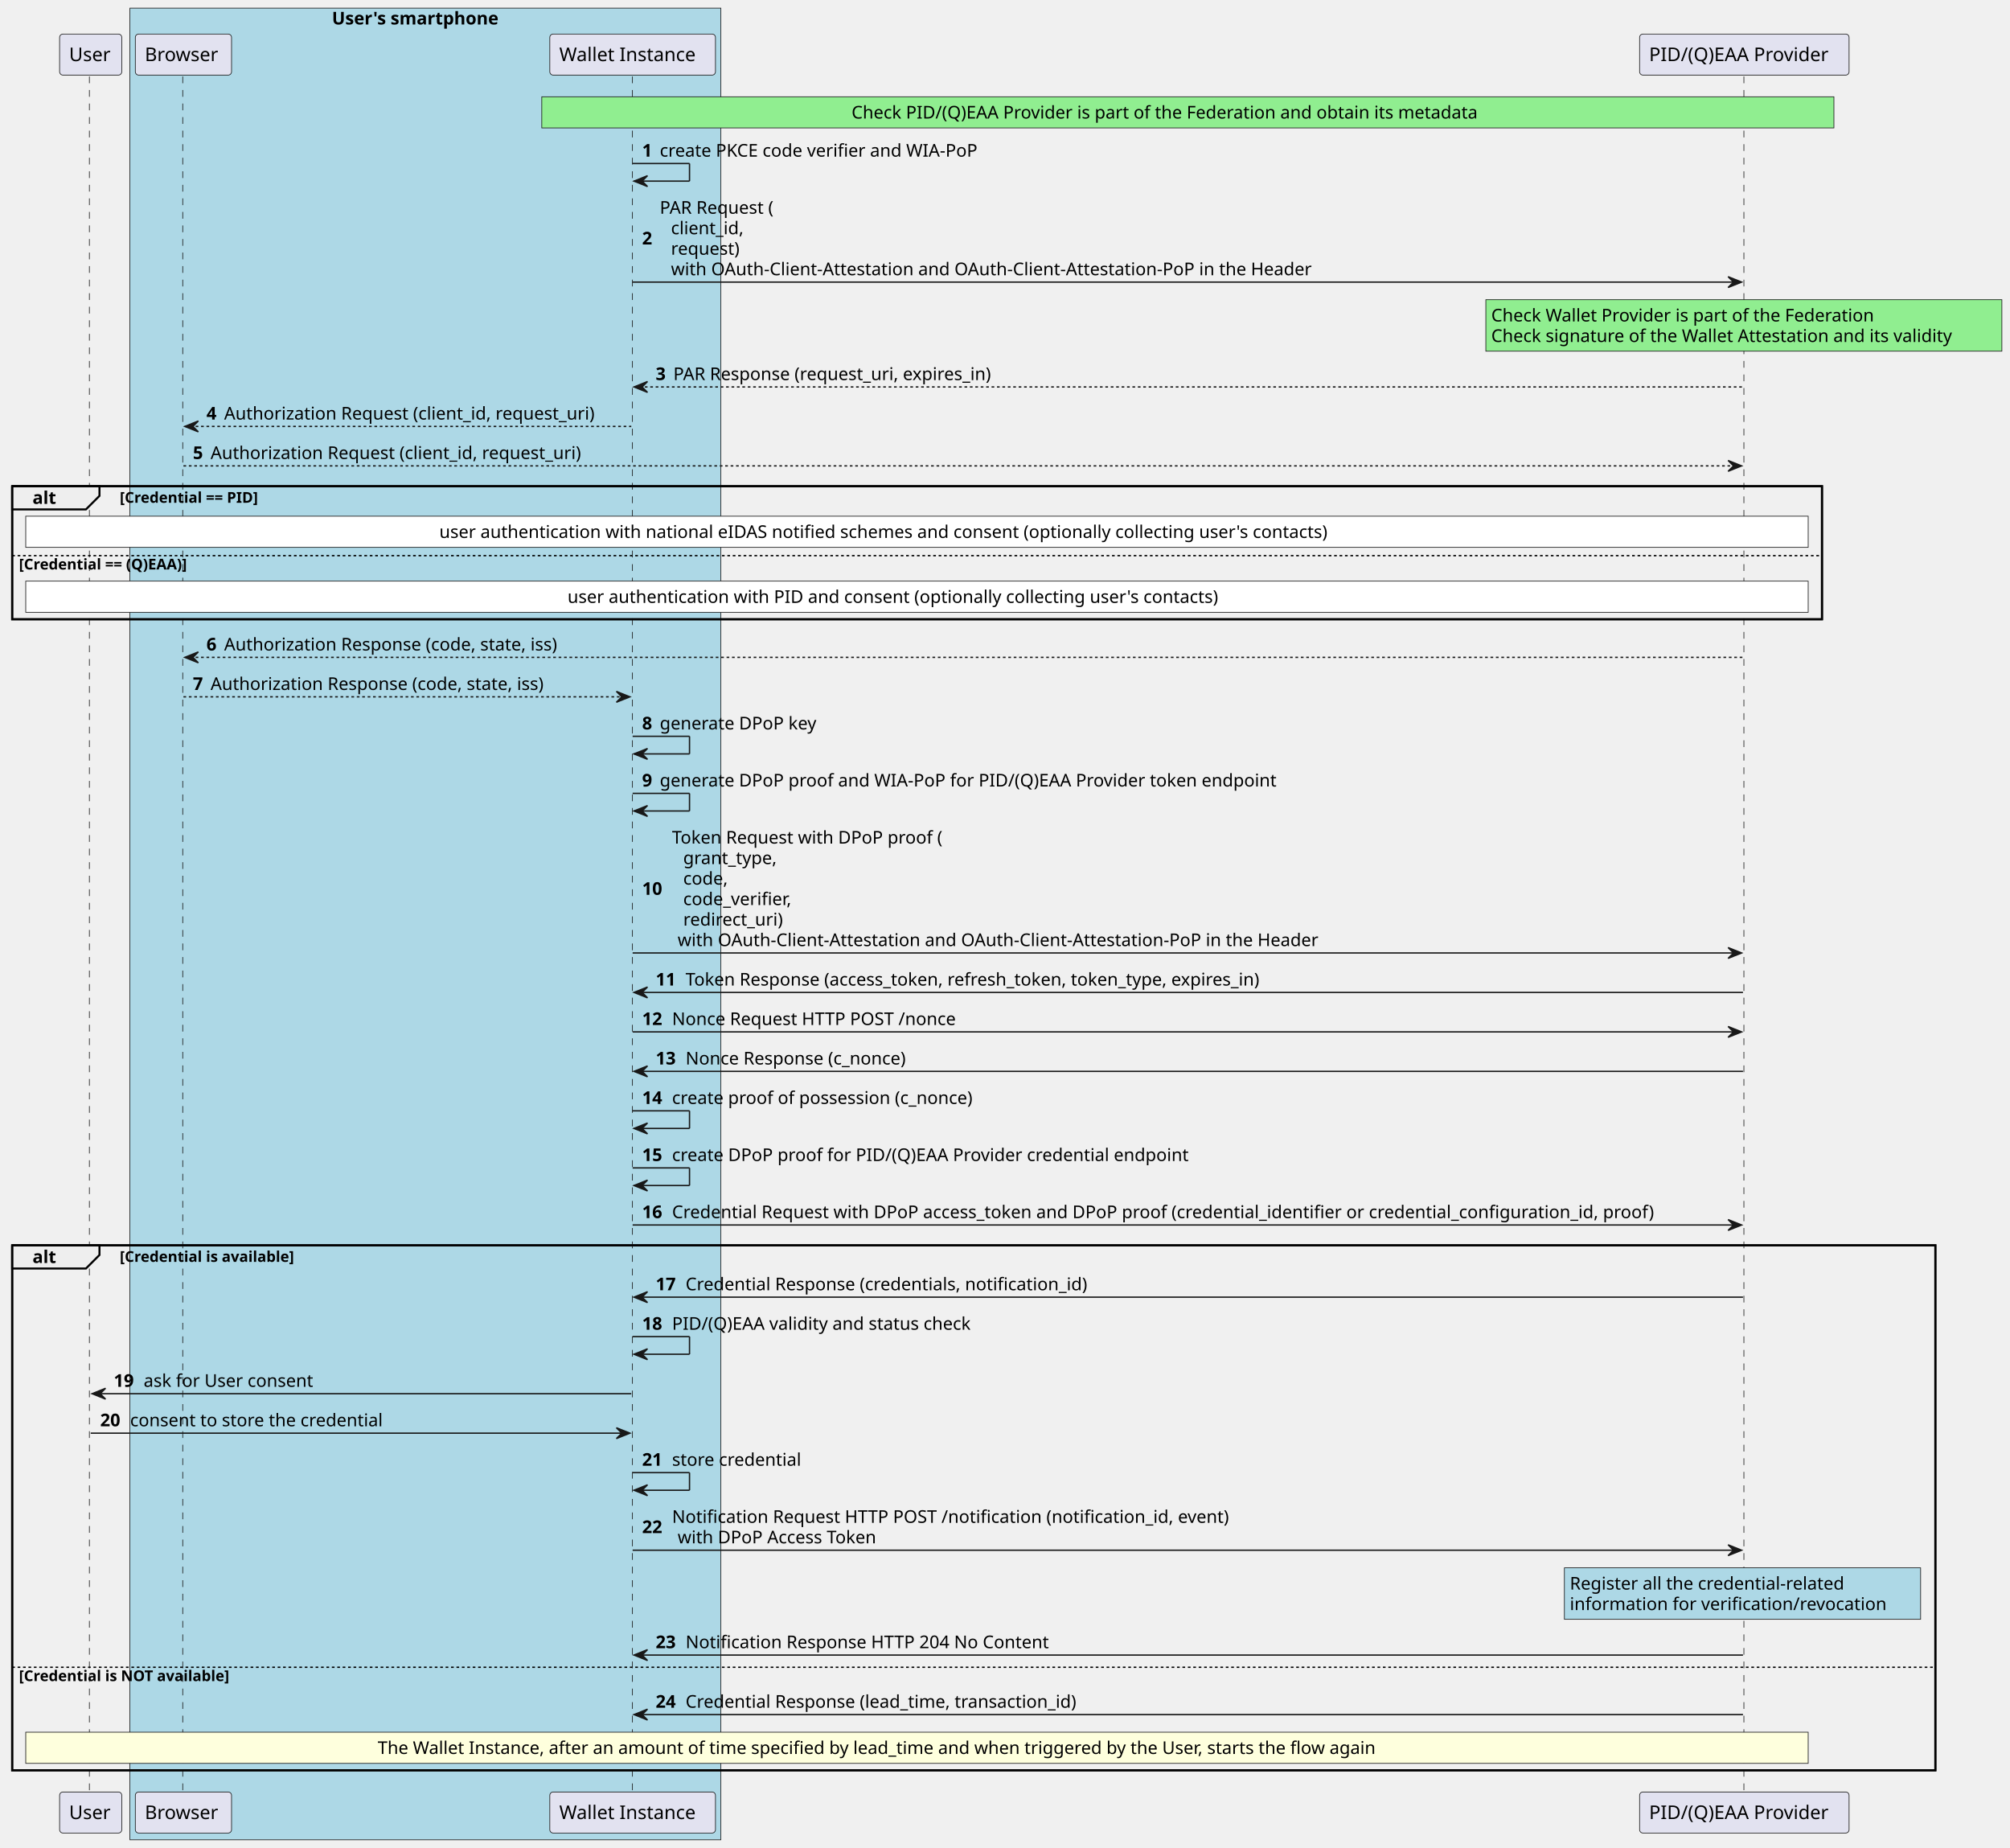
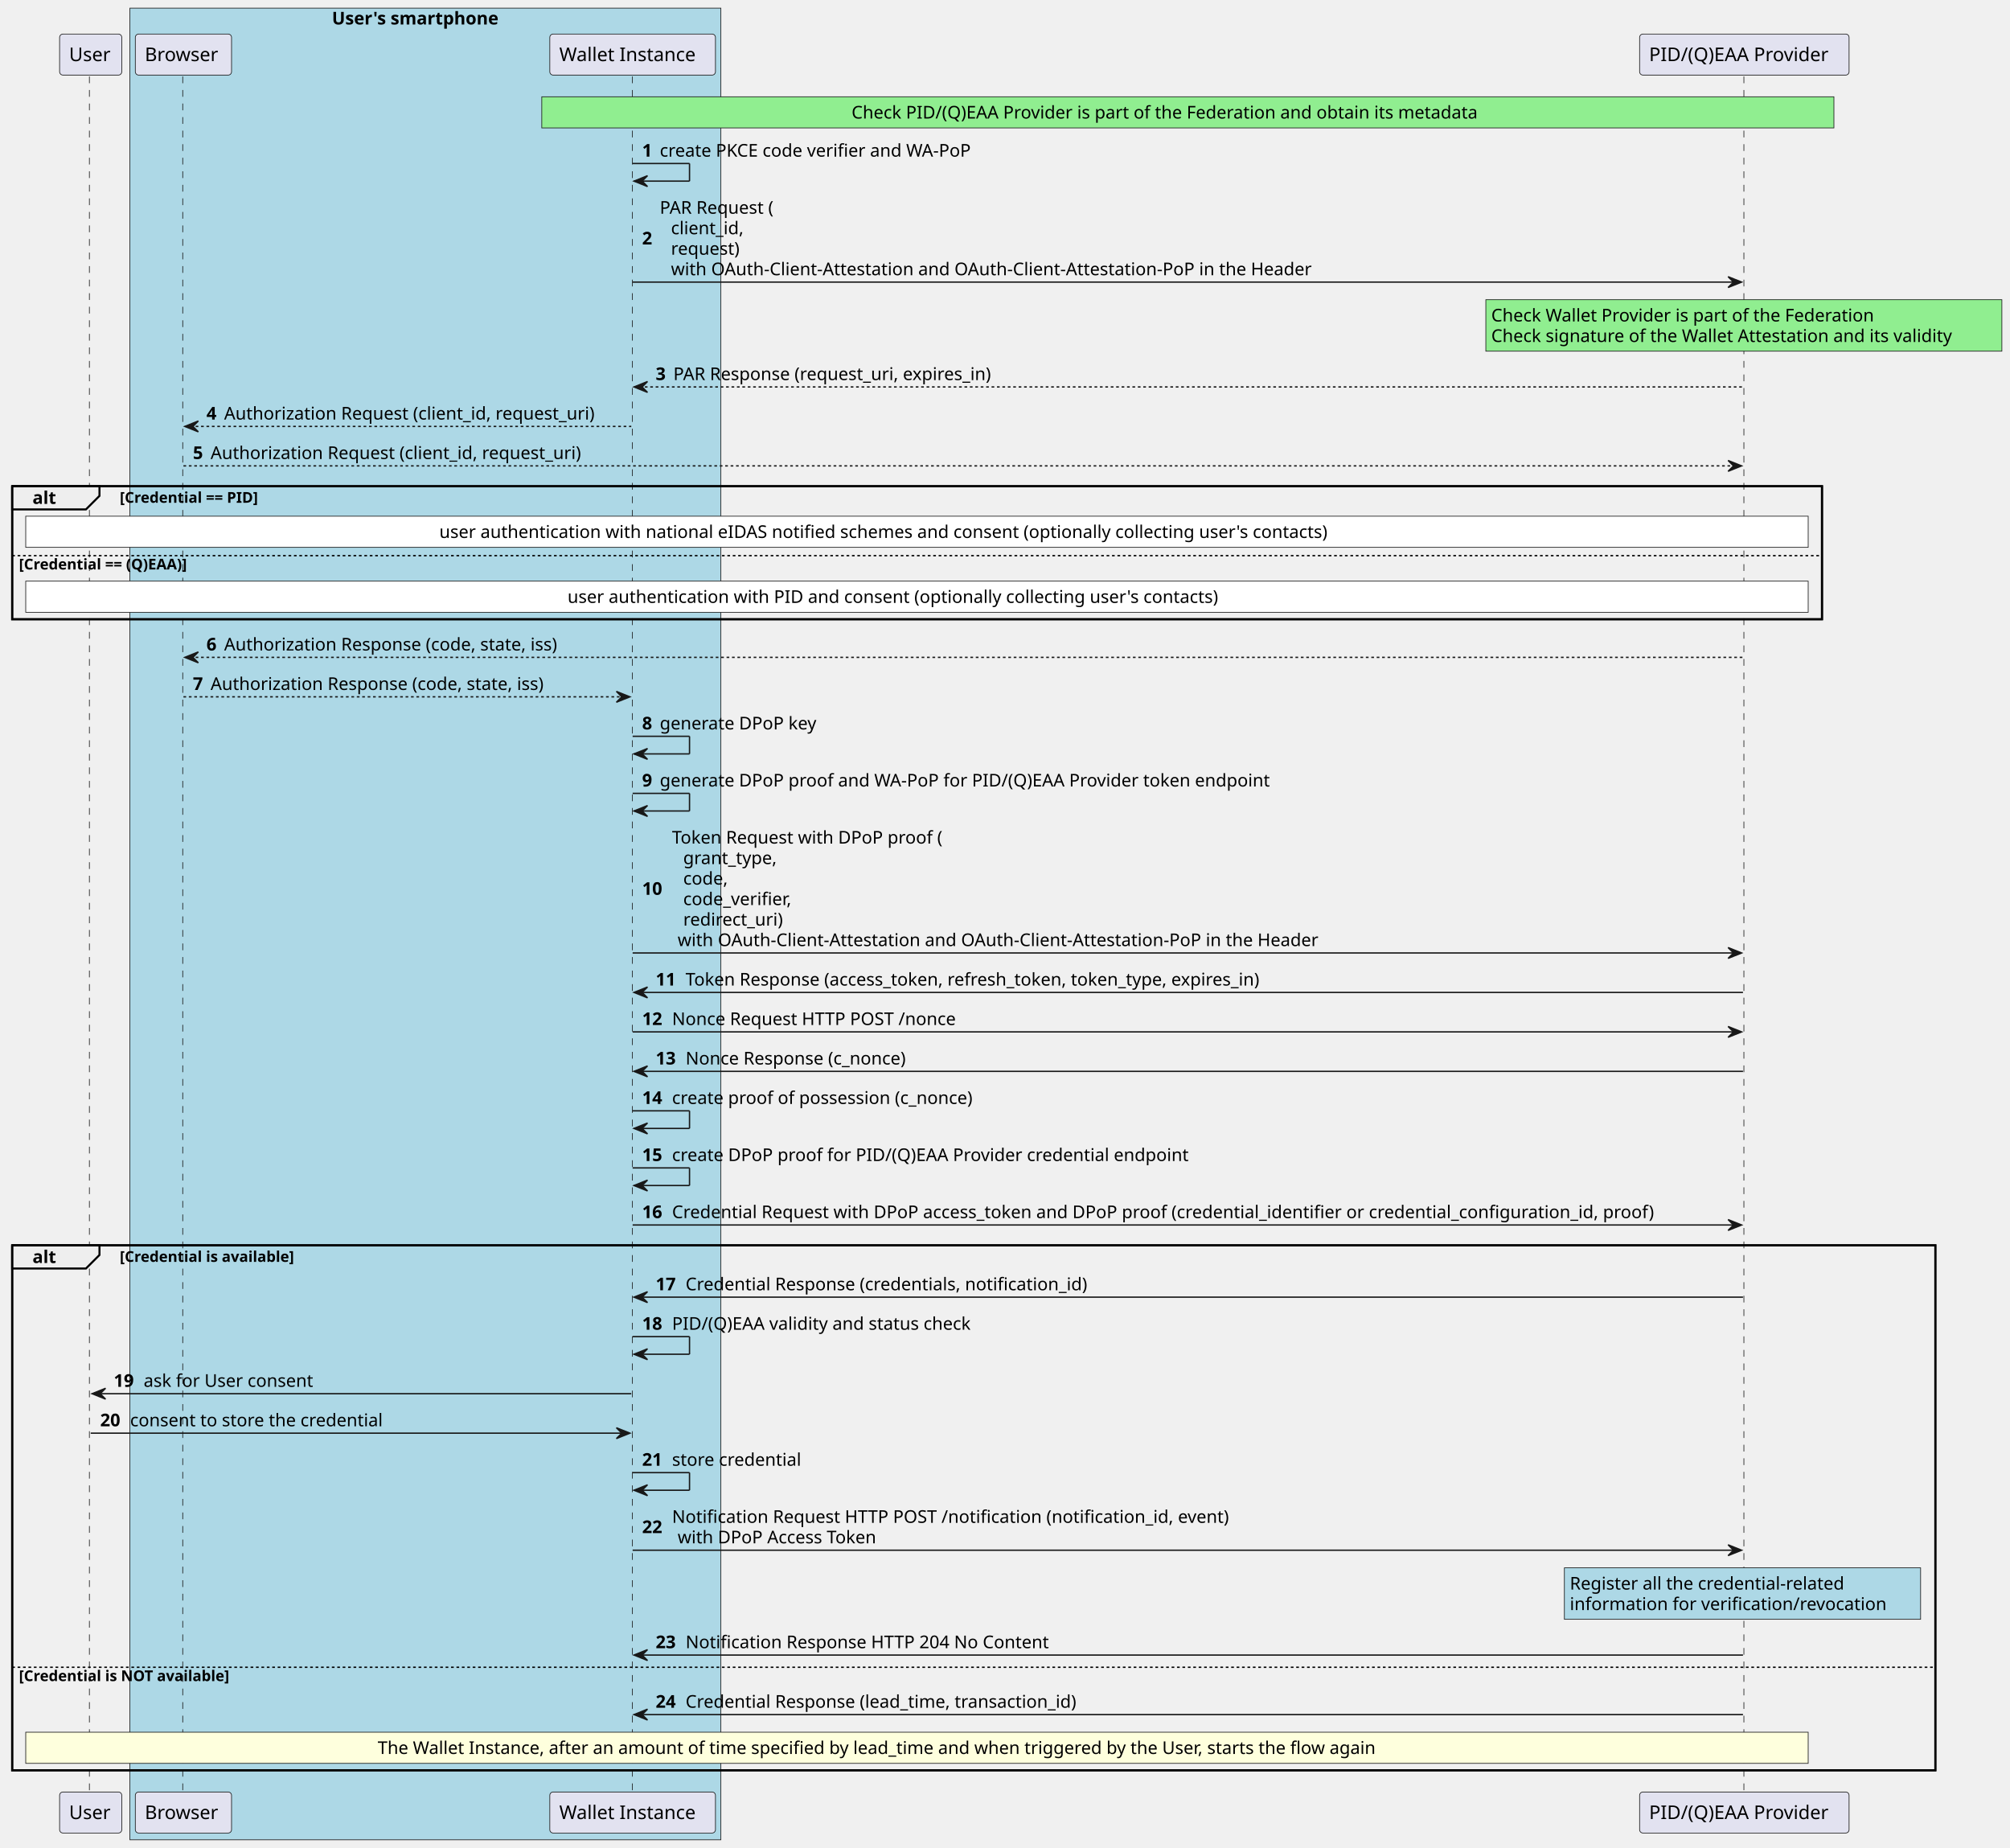
<svg xmlns="http://www.w3.org/2000/svg" contentStyleType="text/css" data-diagram-type="SEQUENCE" height="1364px" preserveAspectRatio="none" style="width:1484px;height:1364px;background:#FFFFFF;" version="1.1" viewBox="0 0 1484 1364" width="1484px" zoomAndPan="magnify">
  <defs />
  <g>
    <rect fill="#ADD8E6" height="1352.047" style="stroke:#181818;stroke-width:0.5;" width="436.317" x="95.91" y="6" />
    <text fill="#000000" font-family="sans-serif" font-size="13" font-weight="bold" lengthAdjust="spacing" textLength="138.011" x="245.063" y="18.067">User's smartphone</text>
-     <rect fill="#FFFFFF" fill-opacity="0" height="98.203" style="stroke:#000000;stroke-width:1.5;" width="1336.188" x="9" y="358.891" />
-     <rect fill="#FFFFFF" fill-opacity="0" height="387.531" style="stroke:#000000;stroke-width:1.5;" width="1419.899" x="9" y="919.219" />
-     <g>
-       <rect fill="#FFFFFF" fill-opacity="0" height="1267.32" width="8" x="62.955" y="56.43" />
+     <rect fill="none" height="98.203" style="stroke:#000000;stroke-width:1.5;" width="1336.188" x="9" y="358.891" />
+     <rect fill="none" height="387.531" style="stroke:#000000;stroke-width:1.5;" width="1419.899" x="9" y="919.219" />
+     <g>
+       <rect fill="#000000" fill-opacity="0" height="1267.32" width="8" x="62.955" y="56.43" />
      <line style="stroke:#181818;stroke-width:0.5;stroke-dasharray:5.0,5.0;" x1="66" x2="66" y1="56.43" y2="1323.75" />
    </g>
    <g>
-       <rect fill="#FFFFFF" fill-opacity="0" height="1267.32" width="8" x="131.43" y="56.43" />
+       <rect fill="#000000" fill-opacity="0" height="1267.32" width="8" x="131.43" y="56.43" />
      <line style="stroke:#181818;stroke-width:0.5;stroke-dasharray:5.0,5.0;" x1="134.91" x2="134.91" y1="56.43" y2="1323.75" />
    </g>
    <g>
-       <rect fill="#FFFFFF" fill-opacity="0" height="1267.32" width="8" x="463.076" y="56.43" />
+       <rect fill="#000000" fill-opacity="0" height="1267.32" width="8" x="463.076" y="56.43" />
      <line style="stroke:#181818;stroke-width:0.5;stroke-dasharray:5.0,5.0;" x1="466.925" x2="466.925" y1="56.43" y2="1323.75" />
    </g>
    <g>
-       <rect fill="#FFFFFF" fill-opacity="0" height="1267.32" width="8" x="1283.86" y="56.43" />
+       <rect fill="#000000" fill-opacity="0" height="1267.32" width="8" x="1283.86" y="56.43" />
      <line style="stroke:#181818;stroke-width:0.5;stroke-dasharray:5.0,5.0;" x1="1287.532" x2="1287.532" y1="56.43" y2="1323.75" />
    </g>
-     <g>
+     <g class="participant participant-head" data-participant="u">
      <rect fill="#E2E2F0" height="30.297" rx="2.5" ry="2.5" style="stroke:#181818;stroke-width:0.5;" width="45.91" x="44" y="25.133" />
      <text fill="#000000" font-family="sans-serif" font-size="14" lengthAdjust="spacing" textLength="31.91" x="51" y="45.128">User</text>
    </g>
-     <g>
+     <g class="participant participant-tail" data-participant="u">
      <rect fill="#E2E2F0" height="30.297" rx="2.5" ry="2.5" style="stroke:#181818;stroke-width:0.5;" width="45.91" x="44" y="1322.75" />
      <text fill="#000000" font-family="sans-serif" font-size="14" lengthAdjust="spacing" textLength="31.91" x="51" y="1342.745">User</text>
    </g>
-     <g>
+     <g class="participant participant-head" data-participant="ua">
      <rect fill="#E2E2F0" height="30.297" rx="2.5" ry="2.5" style="stroke:#181818;stroke-width:0.5;" width="71.039" x="99.91" y="25.133" />
      <text fill="#000000" font-family="sans-serif" font-size="14" lengthAdjust="spacing" textLength="57.039" x="106.91" y="45.128">Browser</text>
    </g>
-     <g>
+     <g class="participant participant-tail" data-participant="ua">
      <rect fill="#E2E2F0" height="30.297" rx="2.5" ry="2.5" style="stroke:#181818;stroke-width:0.5;" width="71.039" x="99.91" y="1322.75" />
      <text fill="#000000" font-family="sans-serif" font-size="14" lengthAdjust="spacing" textLength="57.039" x="106.91" y="1342.745">Browser</text>
    </g>
-     <g>
+     <g class="participant participant-head" data-participant="w">
      <rect fill="#E2E2F0" height="30.297" rx="2.5" ry="2.5" style="stroke:#181818;stroke-width:0.5;" width="122.302" x="405.925" y="25.133" />
      <text fill="#000000" font-family="sans-serif" font-size="14" lengthAdjust="spacing" textLength="108.302" x="412.925" y="45.128">Wallet Instance</text>
    </g>
-     <g>
+     <g class="participant participant-tail" data-participant="w">
      <rect fill="#E2E2F0" height="30.297" rx="2.5" ry="2.5" style="stroke:#181818;stroke-width:0.5;" width="122.302" x="405.925" y="1322.75" />
      <text fill="#000000" font-family="sans-serif" font-size="14" lengthAdjust="spacing" textLength="108.302" x="412.925" y="1342.745">Wallet Instance</text>
    </g>
-     <g>
+     <g class="participant participant-head" data-participant="i">
      <rect fill="#E2E2F0" height="30.297" rx="2.5" ry="2.5" style="stroke:#181818;stroke-width:0.5;" width="154.656" x="1210.532" y="25.133" />
      <text fill="#000000" font-family="sans-serif" font-size="14" lengthAdjust="spacing" textLength="140.656" x="1217.532" y="45.128">PID/(Q)EAA Provider</text>
    </g>
-     <g>
+     <g class="participant participant-tail" data-participant="i">
      <rect fill="#E2E2F0" height="30.297" rx="2.5" ry="2.5" style="stroke:#181818;stroke-width:0.5;" width="154.656" x="1210.532" y="1322.75" />
      <text fill="#000000" font-family="sans-serif" font-size="14" lengthAdjust="spacing" textLength="140.656" x="1217.532" y="1342.745">PID/(Q)EAA Provider</text>
    </g>
    <rect fill="#90EE90" height="23" style="stroke:#181818;stroke-width:0.5;" width="954" x="400" y="71.43" />
    <text fill="#000000" font-family="sans-serif" font-size="13" lengthAdjust="spacing" textLength="496.837" x="628.713" y="87.497">Check PID/(Q)EAA Provider is part of the Federation and obtain its metadata</text>
-     <g>
+     <g class="message" data-participant-1="w" data-participant-2="w">
      <line style="stroke:#181818;stroke-width:1;" x1="467.076" x2="509.076" y1="120.695" y2="120.695" />
      <line style="stroke:#181818;stroke-width:1;" x1="509.076" x2="509.076" y1="120.695" y2="133.695" />
      <line style="stroke:#181818;stroke-width:1;" x1="468.076" x2="509.076" y1="133.695" y2="133.695" />
      <polygon fill="#181818" points="478.076,129.695,468.076,133.695,478.076,137.695,474.076,133.695" style="stroke:#181818;stroke-width:1;" />
      <text fill="#000000" font-family="sans-serif" font-size="13" font-weight="bold" lengthAdjust="spacing" textLength="9.045" x="474.076" y="115.629">1</text>
-       <text fill="#000000" font-family="sans-serif" font-size="13" lengthAdjust="spacing" textLength="251.761" x="487.122" y="115.629">create PKCE code verifier and WIA-PoP</text>
-     </g>
-     <g>
+       <text fill="#000000" font-family="sans-serif" font-size="13" lengthAdjust="spacing" textLength="247.927" x="487.122" y="115.629">create PKCE code verifier and WA-PoP</text>
+     </g>
+     <g class="message" data-participant-1="w" data-participant-2="i">
      <polygon fill="#181818" points="1275.86,204.227,1285.86,208.227,1275.86,212.227,1279.86,208.227" style="stroke:#181818;stroke-width:1;" />
      <line style="stroke:#181818;stroke-width:1;" x1="467.076" x2="1281.86" y1="208.227" y2="208.227" />
      <text fill="#000000" font-family="sans-serif" font-size="13" font-weight="bold" lengthAdjust="spacing" textLength="9.045" x="474.076" y="180.461">2</text>
      <text fill="#000000" font-family="sans-serif" font-size="13" lengthAdjust="spacing" textLength="92.492" x="487.122" y="157.762">PAR Request (</text>
      <text fill="#000000" font-family="sans-serif" font-size="13" lengthAdjust="spacing" textLength="58.202" x="495.386" y="172.895">client_id,</text>
      <text fill="#000000" font-family="sans-serif" font-size="13" lengthAdjust="spacing" textLength="54.774" x="495.386" y="188.028">request)</text>
      <text fill="#000000" font-family="sans-serif" font-size="13" lengthAdjust="spacing" textLength="504.759" x="495.386" y="203.161">with OAuth-Client-Attestation and OAuth-Client-Attestation-PoP in the Header</text>
    </g>
    <rect fill="#90EE90" height="38" style="stroke:#181818;stroke-width:0.5;" width="381" x="1097" y="221.227" />
    <text fill="#000000" font-family="sans-serif" font-size="13" lengthAdjust="spacing" textLength="304.941" x="1101" y="237.293">Check Wallet Provider is part of the Federation</text>
    <text fill="#000000" font-family="sans-serif" font-size="13" lengthAdjust="spacing" textLength="368.875" x="1101" y="252.426">Check signature of the Wallet Attestation and its validity</text>
-     <g>
+     <g class="message" data-participant-1="i" data-participant-2="w">
      <polygon fill="#181818" points="478.076,281.625,468.076,285.625,478.076,289.625,474.076,285.625" style="stroke:#181818;stroke-width:1;" />
      <line style="stroke:#181818;stroke-width:1;stroke-dasharray:2.0,2.0;" x1="472.076" x2="1286.86" y1="285.625" y2="285.625" />
      <text fill="#000000" font-family="sans-serif" font-size="13" font-weight="bold" lengthAdjust="spacing" textLength="9.045" x="484.076" y="280.559">3</text>
      <text fill="#000000" font-family="sans-serif" font-size="13" lengthAdjust="spacing" textLength="254.877" x="497.122" y="280.559">PAR Response (request_uri, expires_in)</text>
    </g>
-     <g>
+     <g class="message" data-participant-1="w" data-participant-2="ua">
      <polygon fill="#181818" points="146.43,310.758,136.43,314.758,146.43,318.758,142.43,314.758" style="stroke:#181818;stroke-width:1;" />
      <line style="stroke:#181818;stroke-width:1;stroke-dasharray:2.0,2.0;" x1="140.43" x2="466.076" y1="314.758" y2="314.758" />
      <text fill="#000000" font-family="sans-serif" font-size="13" font-weight="bold" lengthAdjust="spacing" textLength="9.045" x="152.43" y="309.692">4</text>
      <text fill="#000000" font-family="sans-serif" font-size="13" lengthAdjust="spacing" textLength="294.601" x="165.475" y="309.692">Authorization Request (client_id, request_uri)</text>
    </g>
-     <g>
+     <g class="message" data-participant-1="ua" data-participant-2="i">
      <polygon fill="#181818" points="1275.86,339.891,1285.86,343.891,1275.86,347.891,1279.86,343.891" style="stroke:#181818;stroke-width:1;" />
      <line style="stroke:#181818;stroke-width:1;stroke-dasharray:2.0,2.0;" x1="135.43" x2="1281.86" y1="343.891" y2="343.891" />
      <text fill="#000000" font-family="sans-serif" font-size="13" font-weight="bold" lengthAdjust="spacing" textLength="9.045" x="142.43" y="338.825">5</text>
      <text fill="#000000" font-family="sans-serif" font-size="13" lengthAdjust="spacing" textLength="294.601" x="155.475" y="338.825">Authorization Request (client_id, request_uri)</text>
    </g>
-     <path d="M9,358.891 L73.443,358.891 L73.443,366.023 L63.443,376.023 L9,376.023 L9,358.891 " fill="#EEEEEE" style="stroke:#000000;stroke-width:1.5;" />
-     <rect fill="#FFFFFF" fill-opacity="0" height="98.203" style="stroke:#000000;stroke-width:1.5;" width="1336.188" x="9" y="358.891" />
+     <path d="M9,358.891 L73.443,358.891 L73.443,366.023 L63.443,376.023 L9,376.023 L9,358.891" fill="#EEEEEE" style="stroke:#000000;stroke-width:1.5;" />
+     <rect fill="none" height="98.203" style="stroke:#000000;stroke-width:1.5;" width="1336.188" x="9" y="358.891" />
    <text fill="#000000" font-family="sans-serif" font-size="13" font-weight="bold" lengthAdjust="spacing" textLength="19.443" x="24" y="371.957">alt</text>
    <text fill="#000000" font-family="sans-serif" font-size="11" font-weight="bold" lengthAdjust="spacing" textLength="121.779" x="88.443" y="371.101">[Credential == PID]</text>
    <rect fill="#FFFFFF" height="23" style="stroke:#181818;stroke-width:0.5;" width="1316" x="19" y="381.023" />
    <text fill="#000000" font-family="sans-serif" font-size="13" lengthAdjust="spacing" textLength="705.466" x="324.361" y="397.09">user authentication with national eIDAS notified schemes and consent (optionally collecting user's contacts)</text>
    <line style="stroke:#000000;stroke-width:1;stroke-dasharray:2.0,2.0;" x1="9" x2="1345.188" y1="410.156" y2="410.156" />
    <text fill="#000000" font-family="sans-serif" font-size="11" font-weight="bold" lengthAdjust="spacing" textLength="149.467" x="14" y="420.367">[Credential == (Q)EAA)]</text>
    <rect fill="#FFFFFF" height="23" style="stroke:#181818;stroke-width:0.5;" width="1316" x="19" y="428.961" />
    <text fill="#000000" font-family="sans-serif" font-size="13" lengthAdjust="spacing" textLength="516.147" x="419.021" y="445.028">user authentication with PID and consent (optionally collecting user's contacts)</text>
-     <g>
+     <g class="message" data-participant-1="i" data-participant-2="ua">
      <polygon fill="#181818" points="146.43,481.227,136.43,485.227,146.43,489.227,142.43,485.227" style="stroke:#181818;stroke-width:1;" />
      <line style="stroke:#181818;stroke-width:1;stroke-dasharray:2.0,2.0;" x1="140.43" x2="1286.86" y1="485.227" y2="485.227" />
      <text fill="#000000" font-family="sans-serif" font-size="13" font-weight="bold" lengthAdjust="spacing" textLength="9.045" x="152.43" y="480.161">6</text>
      <text fill="#000000" font-family="sans-serif" font-size="13" lengthAdjust="spacing" textLength="266.468" x="165.475" y="480.161">Authorization Response (code, state, iss)</text>
    </g>
-     <g>
+     <g class="message" data-participant-1="ua" data-participant-2="w">
      <polygon fill="#181818" points="455.076,510.359,465.076,514.359,455.076,518.359,459.076,514.359" style="stroke:#181818;stroke-width:1;" />
      <line style="stroke:#181818;stroke-width:1;stroke-dasharray:2.0,2.0;" x1="135.43" x2="461.076" y1="514.359" y2="514.359" />
      <text fill="#000000" font-family="sans-serif" font-size="13" font-weight="bold" lengthAdjust="spacing" textLength="9.045" x="142.43" y="509.293">7</text>
      <text fill="#000000" font-family="sans-serif" font-size="13" lengthAdjust="spacing" textLength="266.468" x="155.475" y="509.293">Authorization Response (code, state, iss)</text>
    </g>
-     <g>
+     <g class="message" data-participant-1="w" data-participant-2="w">
      <line style="stroke:#181818;stroke-width:1;" x1="467.076" x2="509.076" y1="543.492" y2="543.492" />
      <line style="stroke:#181818;stroke-width:1;" x1="509.076" x2="509.076" y1="543.492" y2="556.492" />
      <line style="stroke:#181818;stroke-width:1;" x1="468.076" x2="509.076" y1="556.492" y2="556.492" />
      <polygon fill="#181818" points="478.076,552.492,468.076,556.492,478.076,560.492,474.076,556.492" style="stroke:#181818;stroke-width:1;" />
      <text fill="#000000" font-family="sans-serif" font-size="13" font-weight="bold" lengthAdjust="spacing" textLength="9.045" x="474.076" y="538.426">8</text>
      <text fill="#000000" font-family="sans-serif" font-size="13" lengthAdjust="spacing" textLength="124.02" x="487.122" y="538.426">generate DPoP key</text>
    </g>
-     <g>
+     <g class="message" data-participant-1="w" data-participant-2="w">
      <line style="stroke:#181818;stroke-width:1;" x1="467.076" x2="509.076" y1="585.625" y2="585.625" />
      <line style="stroke:#181818;stroke-width:1;" x1="509.076" x2="509.076" y1="585.625" y2="598.625" />
      <line style="stroke:#181818;stroke-width:1;" x1="468.076" x2="509.076" y1="598.625" y2="598.625" />
      <polygon fill="#181818" points="478.076,594.625,468.076,598.625,478.076,602.625,474.076,598.625" style="stroke:#181818;stroke-width:1;" />
      <text fill="#000000" font-family="sans-serif" font-size="13" font-weight="bold" lengthAdjust="spacing" textLength="9.045" x="474.076" y="580.559">9</text>
-       <text fill="#000000" font-family="sans-serif" font-size="13" lengthAdjust="spacing" textLength="480.981" x="487.122" y="580.559">generate DPoP proof and WIA-PoP for PID/(Q)EAA Provider token endpoint</text>
-     </g>
-     <g>
+       <text fill="#000000" font-family="sans-serif" font-size="13" lengthAdjust="spacing" textLength="477.147" x="487.122" y="580.559">generate DPoP proof and WA-PoP for PID/(Q)EAA Provider token endpoint</text>
+     </g>
+     <g class="message" data-participant-1="w" data-participant-2="i">
      <polygon fill="#181818" points="1275.86,699.422,1285.86,703.422,1275.86,707.422,1279.86,703.422" style="stroke:#181818;stroke-width:1;" />
      <line style="stroke:#181818;stroke-width:1;" x1="467.076" x2="1281.86" y1="703.422" y2="703.422" />
      <text fill="#000000" font-family="sans-serif" font-size="13" font-weight="bold" lengthAdjust="spacing" textLength="18.091" x="474.076" y="660.524">10</text>
      <text fill="#000000" font-family="sans-serif" font-size="13" lengthAdjust="spacing" textLength="214.087" x="496.167" y="622.692">Token Request with DPoP proof (</text>
      <text fill="#000000" font-family="sans-serif" font-size="13" lengthAdjust="spacing" textLength="74.572" x="504.432" y="637.825">grant_type,</text>
      <text fill="#000000" font-family="sans-serif" font-size="13" lengthAdjust="spacing" textLength="35.483" x="504.432" y="652.957">code,</text>
      <text fill="#000000" font-family="sans-serif" font-size="13" lengthAdjust="spacing" textLength="88.163" x="504.432" y="668.09">code_verifier,</text>
      <text fill="#000000" font-family="sans-serif" font-size="13" lengthAdjust="spacing" textLength="79.561" x="504.432" y="683.223">redirect_uri)</text>
      <text fill="#000000" font-family="sans-serif" font-size="13" lengthAdjust="spacing" textLength="504.759" x="500.299" y="698.356">with OAuth-Client-Attestation and OAuth-Client-Attestation-PoP in the Header</text>
    </g>
-     <g>
+     <g class="message" data-participant-1="i" data-participant-2="w">
      <polygon fill="#181818" points="478.076,728.555,468.076,732.555,478.076,736.555,474.076,732.555" style="stroke:#181818;stroke-width:1;" />
      <line style="stroke:#181818;stroke-width:1;" x1="472.076" x2="1286.86" y1="732.555" y2="732.555" />
      <text fill="#000000" font-family="sans-serif" font-size="13" font-weight="bold" lengthAdjust="spacing" textLength="18.091" x="484.076" y="727.489">11</text>
      <text fill="#000000" font-family="sans-serif" font-size="13" lengthAdjust="spacing" textLength="460.973" x="506.167" y="727.489">Token Response (access_token, refresh_token, token_type, expires_in)</text>
    </g>
-     <g>
+     <g class="message" data-participant-1="w" data-participant-2="i">
      <polygon fill="#181818" points="1275.86,757.688,1285.86,761.688,1275.86,765.688,1279.86,761.688" style="stroke:#181818;stroke-width:1;" />
      <line style="stroke:#181818;stroke-width:1;" x1="467.076" x2="1281.86" y1="761.688" y2="761.688" />
      <text fill="#000000" font-family="sans-serif" font-size="13" font-weight="bold" lengthAdjust="spacing" textLength="18.091" x="474.076" y="756.622">12</text>
      <text fill="#000000" font-family="sans-serif" font-size="13" lengthAdjust="spacing" textLength="222.701" x="496.167" y="756.622">Nonce Request HTTP POST /nonce</text>
    </g>
-     <g>
+     <g class="message" data-participant-1="i" data-participant-2="w">
      <polygon fill="#181818" points="478.076,786.82,468.076,790.82,478.076,794.82,474.076,790.82" style="stroke:#181818;stroke-width:1;" />
      <line style="stroke:#181818;stroke-width:1;" x1="472.076" x2="1286.86" y1="790.82" y2="790.82" />
      <text fill="#000000" font-family="sans-serif" font-size="13" font-weight="bold" lengthAdjust="spacing" textLength="18.091" x="484.076" y="785.754">13</text>
      <text fill="#000000" font-family="sans-serif" font-size="13" lengthAdjust="spacing" textLength="175.716" x="506.167" y="785.754">Nonce Response (c_nonce)</text>
    </g>
-     <g>
+     <g class="message" data-participant-1="w" data-participant-2="w">
      <line style="stroke:#181818;stroke-width:1;" x1="467.076" x2="509.076" y1="819.953" y2="819.953" />
      <line style="stroke:#181818;stroke-width:1;" x1="509.076" x2="509.076" y1="819.953" y2="832.953" />
      <line style="stroke:#181818;stroke-width:1;" x1="468.076" x2="509.076" y1="832.953" y2="832.953" />
      <polygon fill="#181818" points="478.076,828.953,468.076,832.953,478.076,836.953,474.076,832.953" style="stroke:#181818;stroke-width:1;" />
      <text fill="#000000" font-family="sans-serif" font-size="13" font-weight="bold" lengthAdjust="spacing" textLength="18.091" x="474.076" y="814.887">14</text>
      <text fill="#000000" font-family="sans-serif" font-size="13" lengthAdjust="spacing" textLength="239.161" x="496.167" y="814.887">create proof of possession (c_nonce)</text>
    </g>
-     <g>
+     <g class="message" data-participant-1="w" data-participant-2="w">
      <line style="stroke:#181818;stroke-width:1;" x1="467.076" x2="509.076" y1="862.086" y2="862.086" />
      <line style="stroke:#181818;stroke-width:1;" x1="509.076" x2="509.076" y1="862.086" y2="875.086" />
      <line style="stroke:#181818;stroke-width:1;" x1="468.076" x2="509.076" y1="875.086" y2="875.086" />
      <polygon fill="#181818" points="478.076,871.086,468.076,875.086,478.076,879.086,474.076,875.086" style="stroke:#181818;stroke-width:1;" />
      <text fill="#000000" font-family="sans-serif" font-size="13" font-weight="bold" lengthAdjust="spacing" textLength="18.091" x="474.076" y="857.02">15</text>
      <text fill="#000000" font-family="sans-serif" font-size="13" lengthAdjust="spacing" textLength="405.463" x="496.167" y="857.02">create DPoP proof for PID/(Q)EAA Provider credential endpoint</text>
    </g>
-     <g>
+     <g class="message" data-participant-1="w" data-participant-2="i">
      <polygon fill="#181818" points="1275.86,900.219,1285.86,904.219,1275.86,908.219,1279.86,904.219" style="stroke:#181818;stroke-width:1;" />
      <line style="stroke:#181818;stroke-width:1;" x1="467.076" x2="1281.86" y1="904.219" y2="904.219" />
      <text fill="#000000" font-family="sans-serif" font-size="13" font-weight="bold" lengthAdjust="spacing" textLength="18.091" x="474.076" y="899.153">16</text>
      <text fill="#000000" font-family="sans-serif" font-size="13" lengthAdjust="spacing" textLength="774.693" x="496.167" y="899.153">Credential Request with DPoP access_token and DPoP proof (credential_identifier or credential_configuration_id, proof)</text>
    </g>
-     <path d="M9,919.219 L73.443,919.219 L73.443,926.352 L63.443,936.352 L9,936.352 L9,919.219 " fill="#EEEEEE" style="stroke:#000000;stroke-width:1.5;" />
-     <rect fill="#FFFFFF" fill-opacity="0" height="387.531" style="stroke:#000000;stroke-width:1.5;" width="1419.899" x="9" y="919.219" />
+     <path d="M9,919.219 L73.443,919.219 L73.443,926.352 L63.443,936.352 L9,936.352 L9,919.219" fill="#EEEEEE" style="stroke:#000000;stroke-width:1.5;" />
+     <rect fill="none" height="387.531" style="stroke:#000000;stroke-width:1.5;" width="1419.899" x="9" y="919.219" />
    <text fill="#000000" font-family="sans-serif" font-size="13" font-weight="bold" lengthAdjust="spacing" textLength="19.443" x="24" y="932.286">alt</text>
    <text fill="#000000" font-family="sans-serif" font-size="11" font-weight="bold" lengthAdjust="spacing" textLength="148.462" x="88.443" y="931.429">[Credential is available]</text>
-     <g>
+     <g class="message" data-participant-1="i" data-participant-2="w">
      <polygon fill="#181818" points="478.076,953.484,468.076,957.484,478.076,961.484,474.076,957.484" style="stroke:#181818;stroke-width:1;" />
      <line style="stroke:#181818;stroke-width:1;" x1="472.076" x2="1286.86" y1="957.484" y2="957.484" />
      <text fill="#000000" font-family="sans-serif" font-size="13" font-weight="bold" lengthAdjust="spacing" textLength="18.091" x="484.076" y="952.418">17</text>
      <text fill="#000000" font-family="sans-serif" font-size="13" lengthAdjust="spacing" textLength="320.398" x="506.167" y="952.418">Credential Response (credentials, notification_id)</text>
    </g>
-     <g>
+     <g class="message" data-participant-1="w" data-participant-2="w">
      <line style="stroke:#181818;stroke-width:1;" x1="467.076" x2="509.076" y1="986.617" y2="986.617" />
      <line style="stroke:#181818;stroke-width:1;" x1="509.076" x2="509.076" y1="986.617" y2="999.617" />
      <line style="stroke:#181818;stroke-width:1;" x1="468.076" x2="509.076" y1="999.617" y2="999.617" />
      <polygon fill="#181818" points="478.076,995.617,468.076,999.617,478.076,1003.617,474.076,999.617" style="stroke:#181818;stroke-width:1;" />
      <text fill="#000000" font-family="sans-serif" font-size="13" font-weight="bold" lengthAdjust="spacing" textLength="18.091" x="474.076" y="981.551">18</text>
      <text fill="#000000" font-family="sans-serif" font-size="13" lengthAdjust="spacing" textLength="238.97" x="496.167" y="981.551">PID/(Q)EAA validity and status check</text>
    </g>
-     <g>
+     <g class="message" data-participant-1="w" data-participant-2="u">
      <polygon fill="#181818" points="77.955,1024.75,67.955,1028.75,77.955,1032.75,73.955,1028.75" style="stroke:#181818;stroke-width:1;" />
      <line style="stroke:#181818;stroke-width:1;" x1="71.955" x2="466.076" y1="1028.75" y2="1028.75" />
      <text fill="#000000" font-family="sans-serif" font-size="13" font-weight="bold" lengthAdjust="spacing" textLength="18.091" x="83.955" y="1023.684">19</text>
      <text fill="#000000" font-family="sans-serif" font-size="13" lengthAdjust="spacing" textLength="133.618" x="106.046" y="1023.684">ask for User consent</text>
    </g>
-     <g>
+     <g class="message" data-participant-1="u" data-participant-2="w">
      <polygon fill="#181818" points="455.076,1053.883,465.076,1057.883,455.076,1061.883,459.076,1057.883" style="stroke:#181818;stroke-width:1;" />
      <line style="stroke:#181818;stroke-width:1;" x1="66.955" x2="461.076" y1="1057.883" y2="1057.883" />
      <text fill="#000000" font-family="sans-serif" font-size="13" font-weight="bold" lengthAdjust="spacing" textLength="18.091" x="73.955" y="1052.817">20</text>
      <text fill="#000000" font-family="sans-serif" font-size="13" lengthAdjust="spacing" textLength="200.795" x="96.046" y="1052.817">consent to store the credential</text>
    </g>
-     <g>
+     <g class="message" data-participant-1="w" data-participant-2="w">
      <line style="stroke:#181818;stroke-width:1;" x1="467.076" x2="509.076" y1="1087.016" y2="1087.016" />
      <line style="stroke:#181818;stroke-width:1;" x1="509.076" x2="509.076" y1="1087.016" y2="1100.016" />
      <line style="stroke:#181818;stroke-width:1;" x1="468.076" x2="509.076" y1="1100.016" y2="1100.016" />
      <polygon fill="#181818" points="478.076,1096.016,468.076,1100.016,478.076,1104.016,474.076,1100.016" style="stroke:#181818;stroke-width:1;" />
      <text fill="#000000" font-family="sans-serif" font-size="13" font-weight="bold" lengthAdjust="spacing" textLength="18.091" x="474.076" y="1081.95">21</text>
      <text fill="#000000" font-family="sans-serif" font-size="13" lengthAdjust="spacing" textLength="102.565" x="496.167" y="1081.95">store credential</text>
    </g>
-     <g>
+     <g class="message" data-participant-1="w" data-participant-2="i">
      <polygon fill="#181818" points="1275.86,1140.281,1285.86,1144.281,1275.86,1148.281,1279.86,1144.281" style="stroke:#181818;stroke-width:1;" />
      <line style="stroke:#181818;stroke-width:1;" x1="467.076" x2="1281.86" y1="1144.281" y2="1144.281" />
      <text fill="#000000" font-family="sans-serif" font-size="13" font-weight="bold" lengthAdjust="spacing" textLength="18.091" x="474.076" y="1131.649">22</text>
      <text fill="#000000" font-family="sans-serif" font-size="13" lengthAdjust="spacing" textLength="440.794" x="496.167" y="1124.082">Notification Request HTTP POST /notification (notification_id, event)</text>
      <text fill="#000000" font-family="sans-serif" font-size="13" lengthAdjust="spacing" textLength="158.012" x="500.299" y="1139.215">with DPoP Access Token</text>
    </g>
    <rect fill="#ADD8E6" height="38" style="stroke:#181818;stroke-width:0.5;" width="263" x="1155" y="1157.281" />
    <text fill="#000000" font-family="sans-serif" font-size="13" lengthAdjust="spacing" textLength="219.254" x="1159" y="1173.348">Register all the credential-related</text>
    <text fill="#000000" font-family="sans-serif" font-size="13" lengthAdjust="spacing" textLength="247.635" x="1159" y="1188.481">information for verification/revocation</text>
-     <g>
+     <g class="message" data-participant-1="i" data-participant-2="w">
      <polygon fill="#181818" points="478.076,1217.68,468.076,1221.68,478.076,1225.68,474.076,1221.68" style="stroke:#181818;stroke-width:1;" />
      <line style="stroke:#181818;stroke-width:1;" x1="472.076" x2="1286.86" y1="1221.68" y2="1221.68" />
      <text fill="#000000" font-family="sans-serif" font-size="13" font-weight="bold" lengthAdjust="spacing" textLength="18.091" x="484.076" y="1216.614">23</text>
      <text fill="#000000" font-family="sans-serif" font-size="13" lengthAdjust="spacing" textLength="285.962" x="506.167" y="1216.614">Notification Response HTTP 204 No Content</text>
    </g>
    <line style="stroke:#000000;stroke-width:1;stroke-dasharray:2.0,2.0;" x1="9" x2="1428.899" y1="1230.68" y2="1230.68" />
    <text fill="#000000" font-family="sans-serif" font-size="11" font-weight="bold" lengthAdjust="spacing" textLength="178.352" x="14" y="1240.89">[Credential is NOT available]</text>
-     <g>
+     <g class="message" data-participant-1="i" data-participant-2="w">
      <polygon fill="#181818" points="478.076,1261.617,468.076,1265.617,478.076,1269.617,474.076,1265.617" style="stroke:#181818;stroke-width:1;" />
      <line style="stroke:#181818;stroke-width:1;" x1="472.076" x2="1286.86" y1="1265.617" y2="1265.617" />
      <text fill="#000000" font-family="sans-serif" font-size="13" font-weight="bold" lengthAdjust="spacing" textLength="18.091" x="484.076" y="1260.551">24</text>
      <text fill="#000000" font-family="sans-serif" font-size="13" lengthAdjust="spacing" textLength="312.387" x="506.167" y="1260.551">Credential Response (lead_time, transaction_id)</text>
    </g>
    <rect fill="#FEFFDD" height="23" style="stroke:#181818;stroke-width:0.5;" width="1316" x="19" y="1278.617" />
    <text fill="#000000" font-family="sans-serif" font-size="13" lengthAdjust="spacing" textLength="796.46" x="278.865" y="1294.684">The Wallet Instance, after an amount of time specified by lead_time and when triggered by the User, starts the flow again</text>
  </g>
</svg>
